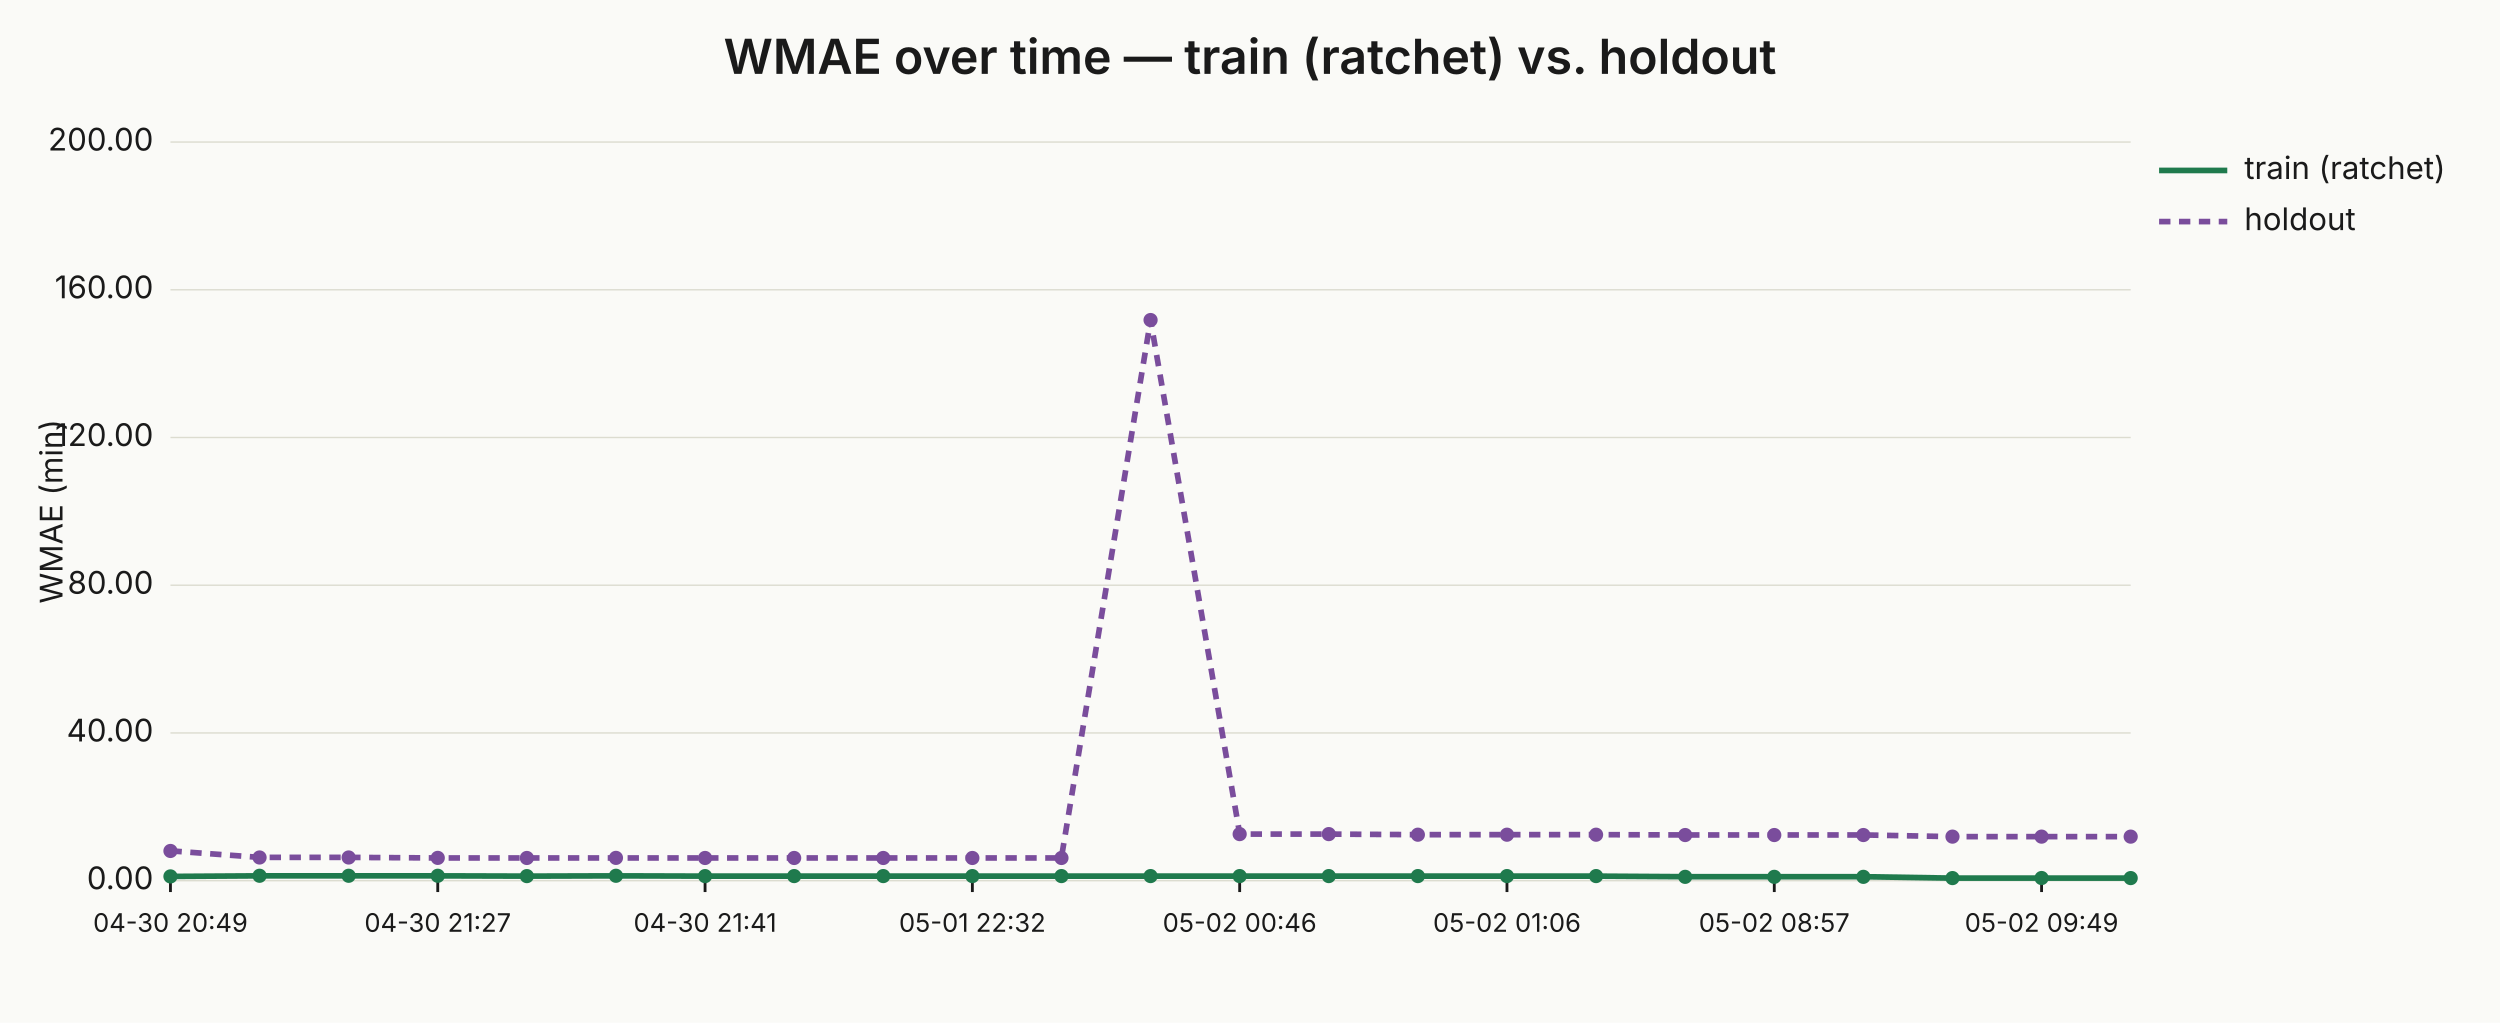
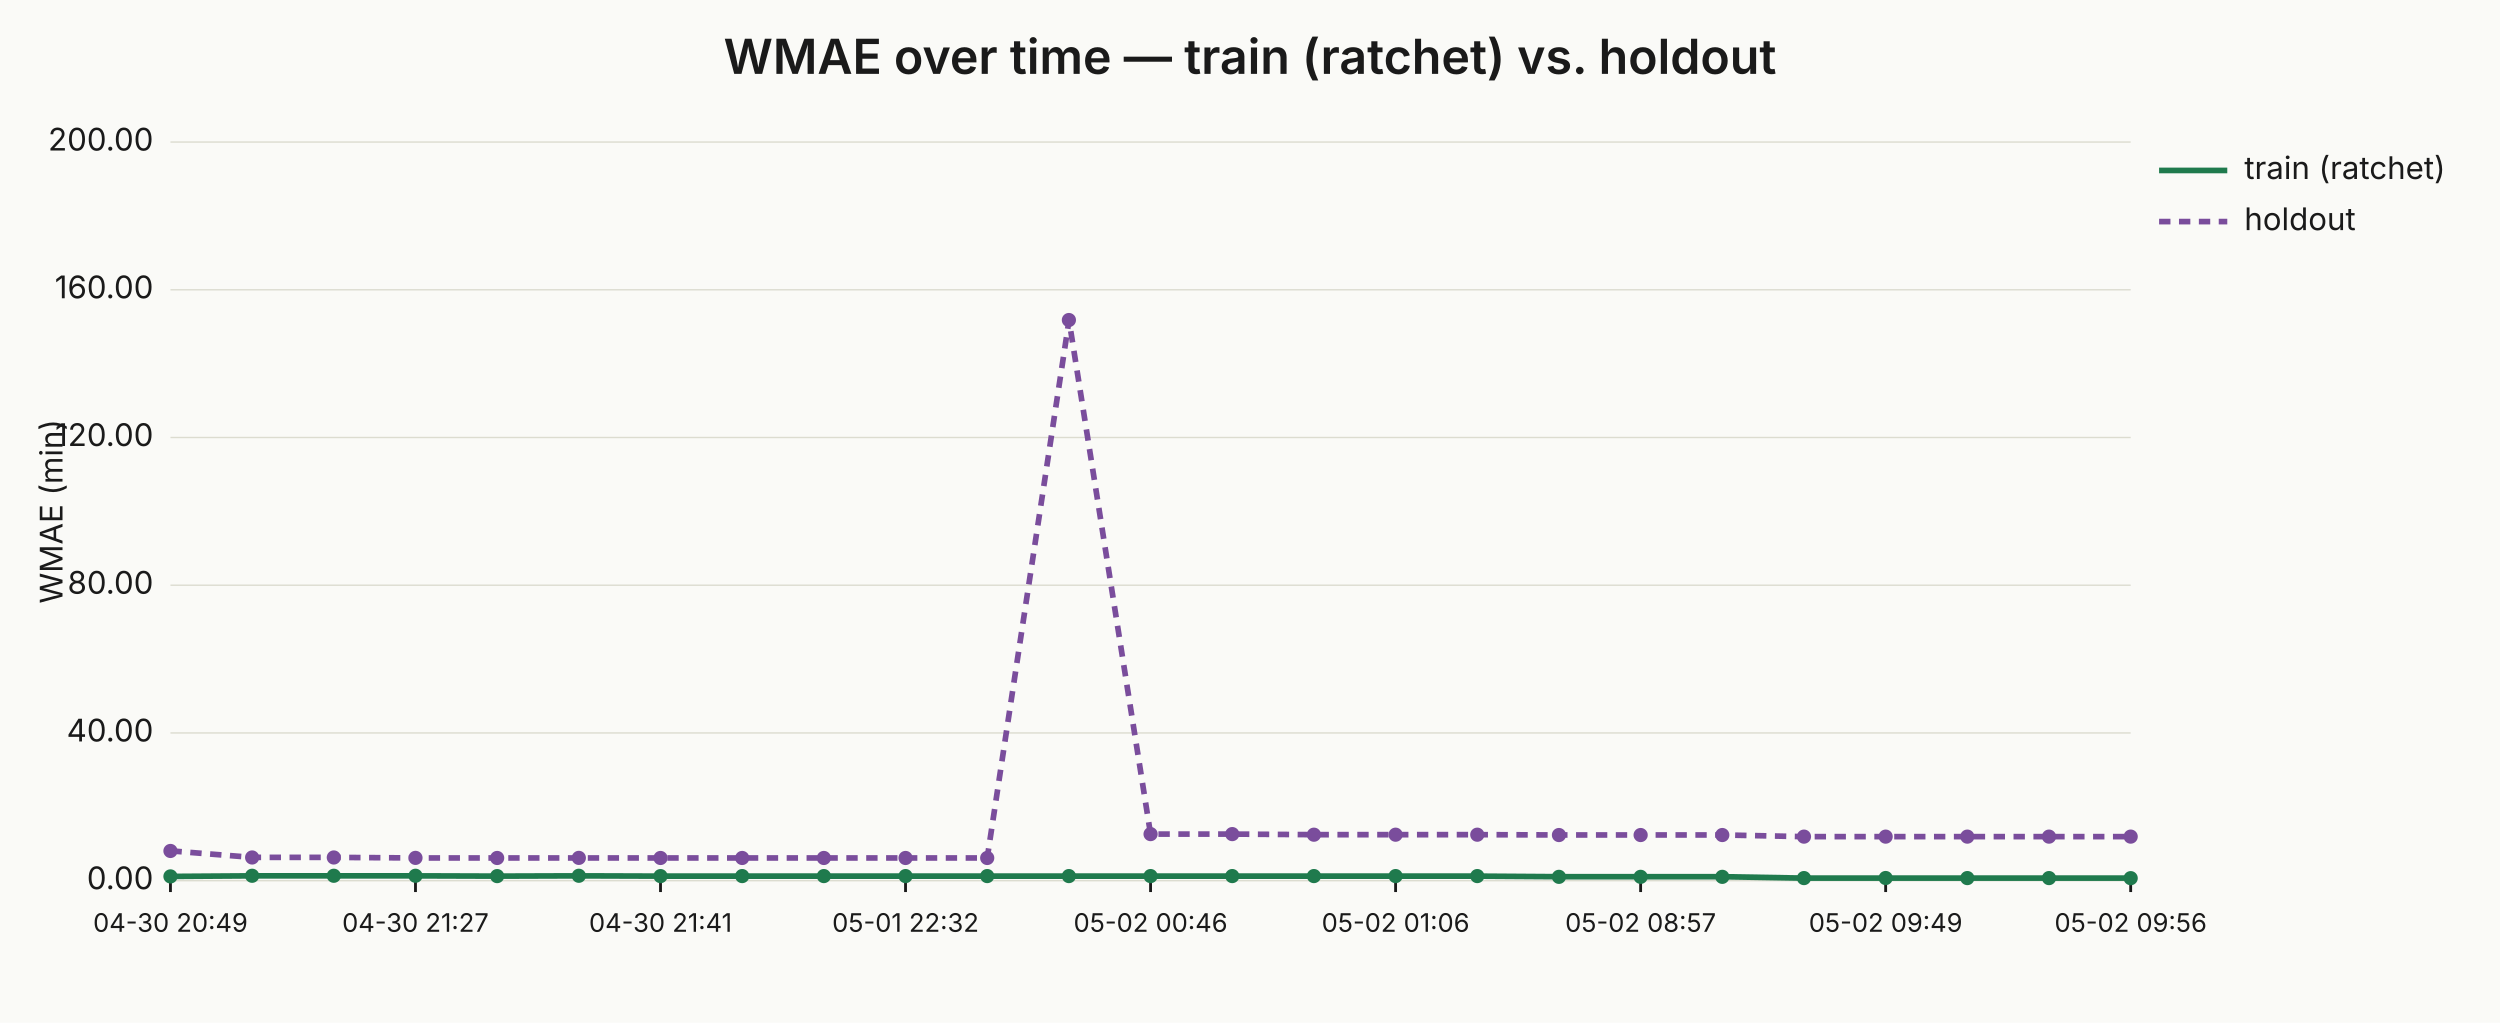
<svg xmlns="http://www.w3.org/2000/svg" viewBox="0 0 880 360" width="880" height="360" font-family="-apple-system, BlinkMacSystemFont, 'Segoe UI', system-ui, sans-serif" font-size="11">
  <rect width="880" height="360" fill="#fafaf7" />
  <text x="440" y="26" text-anchor="middle" fill="#1a1a1a" font-size="17" font-weight="600">WMAE over time — train (ratchet) vs. holdout</text>
  <line x1="60" y1="310" x2="750" y2="310" stroke="#dcdcd0" stroke-width="0.5" />
  <text x="54" y="313" text-anchor="end" fill="#1a1a1a">0.00</text>
  <line x1="60" y1="258" x2="750" y2="258" stroke="#dcdcd0" stroke-width="0.5" />
  <text x="54" y="261" text-anchor="end" fill="#1a1a1a">40.00</text>
  <line x1="60" y1="206" x2="750" y2="206" stroke="#dcdcd0" stroke-width="0.5" />
  <text x="54" y="209" text-anchor="end" fill="#1a1a1a">80.00</text>
  <line x1="60" y1="154" x2="750" y2="154" stroke="#dcdcd0" stroke-width="0.5" />
  <text x="54" y="157" text-anchor="end" fill="#1a1a1a">120.00</text>
  <line x1="60" y1="102" x2="750" y2="102" stroke="#dcdcd0" stroke-width="0.5" />
  <text x="54" y="105" text-anchor="end" fill="#1a1a1a">160.00</text>
  <line x1="60" y1="50" x2="750" y2="50" stroke="#dcdcd0" stroke-width="0.5" />
  <text x="54" y="53" text-anchor="end" fill="#1a1a1a">200.00</text>
  <line x1="60" y1="310" x2="60" y2="314" stroke="#1a1a1a" />
  <text x="60" y="328" text-anchor="middle" fill="#1a1a1a" font-size="9">04-30 20:49</text>
-   <line x1="154.091" y1="310" x2="154.091" y2="314" stroke="#1a1a1a" />
-   <text x="154.091" y="328" text-anchor="middle" fill="#1a1a1a" font-size="9">04-30 21:27</text>
-   <line x1="248.182" y1="310" x2="248.182" y2="314" stroke="#1a1a1a" />
-   <text x="248.182" y="328" text-anchor="middle" fill="#1a1a1a" font-size="9">04-30 21:41</text>
-   <line x1="342.273" y1="310" x2="342.273" y2="314" stroke="#1a1a1a" />
-   <text x="342.273" y="328" text-anchor="middle" fill="#1a1a1a" font-size="9">05-01 22:32</text>
-   <line x1="436.364" y1="310" x2="436.364" y2="314" stroke="#1a1a1a" />
-   <text x="436.364" y="328" text-anchor="middle" fill="#1a1a1a" font-size="9">05-02 00:46</text>
-   <line x1="530.455" y1="310" x2="530.455" y2="314" stroke="#1a1a1a" />
-   <text x="530.455" y="328" text-anchor="middle" fill="#1a1a1a" font-size="9">05-02 01:06</text>
-   <line x1="624.545" y1="310" x2="624.545" y2="314" stroke="#1a1a1a" />
-   <text x="624.545" y="328" text-anchor="middle" fill="#1a1a1a" font-size="9">05-02 08:57</text>
-   <line x1="718.636" y1="310" x2="718.636" y2="314" stroke="#1a1a1a" />
-   <text x="718.636" y="328" text-anchor="middle" fill="#1a1a1a" font-size="9">05-02 09:49</text>
+   <line x1="146.25" y1="310" x2="146.25" y2="314" stroke="#1a1a1a" />
+   <text x="146.25" y="328" text-anchor="middle" fill="#1a1a1a" font-size="9">04-30 21:27</text>
+   <line x1="232.5" y1="310" x2="232.5" y2="314" stroke="#1a1a1a" />
+   <text x="232.5" y="328" text-anchor="middle" fill="#1a1a1a" font-size="9">04-30 21:41</text>
+   <line x1="318.75" y1="310" x2="318.75" y2="314" stroke="#1a1a1a" />
+   <text x="318.75" y="328" text-anchor="middle" fill="#1a1a1a" font-size="9">05-01 22:32</text>
+   <line x1="405" y1="310" x2="405" y2="314" stroke="#1a1a1a" />
+   <text x="405" y="328" text-anchor="middle" fill="#1a1a1a" font-size="9">05-02 00:46</text>
+   <line x1="491.25" y1="310" x2="491.25" y2="314" stroke="#1a1a1a" />
+   <text x="491.25" y="328" text-anchor="middle" fill="#1a1a1a" font-size="9">05-02 01:06</text>
+   <line x1="577.5" y1="310" x2="577.5" y2="314" stroke="#1a1a1a" />
+   <text x="577.5" y="328" text-anchor="middle" fill="#1a1a1a" font-size="9">05-02 08:57</text>
+   <line x1="663.75" y1="310" x2="663.75" y2="314" stroke="#1a1a1a" />
+   <text x="663.75" y="328" text-anchor="middle" fill="#1a1a1a" font-size="9">05-02 09:49</text>
+   <line x1="750" y1="310" x2="750" y2="314" stroke="#1a1a1a" />
+   <text x="750" y="328" text-anchor="middle" fill="#1a1a1a" font-size="9">05-02 09:56</text>
  <text x="22" y="180" transform="rotate(-90 22 180)" text-anchor="middle" fill="#1a1a1a">WMAE (min)</text>
-   <path d="M60.0,308.5 L91.4,308.3 L122.7,308.3 L154.1,308.3 L185.5,308.4 L216.8,308.3 L248.2,308.4 L279.5,308.4 L310.9,308.4 L342.3,308.4 L373.6,308.4 L405.0,308.4 L436.4,308.4 L467.7,308.4 L499.1,308.4 L530.5,308.4 L561.8,308.4 L593.2,308.6 L624.5,308.6 L655.9,308.6 L687.3,309.1 L718.6,309.1 L750.0,309.1" fill="none" stroke="#1f7a4d" stroke-width="2" />
+   <path d="M60.0,308.5 L88.8,308.3 L117.5,308.3 L146.3,308.3 L175.0,308.4 L203.8,308.3 L232.5,308.4 L261.3,308.4 L290.0,308.4 L318.8,308.4 L347.5,308.4 L376.3,308.4 L405.0,308.4 L433.8,308.4 L462.5,308.4 L491.3,308.4 L520.0,308.4 L548.8,308.6 L577.5,308.6 L606.3,308.6 L635.0,309.1 L663.8,309.1 L692.5,309.1 L721.3,309.1 L750.0,309.1" fill="none" stroke="#1f7a4d" stroke-width="2" />
  <circle cx="60" cy="308.497" r="2.5" fill="#1f7a4d" />
-   <circle cx="91.364" cy="308.271" r="2.5" fill="#1f7a4d" />
-   <circle cx="122.727" cy="308.271" r="2.5" fill="#1f7a4d" />
-   <circle cx="154.091" cy="308.271" r="2.5" fill="#1f7a4d" />
-   <circle cx="185.455" cy="308.389" r="2.5" fill="#1f7a4d" />
-   <circle cx="216.818" cy="308.271" r="2.5" fill="#1f7a4d" />
-   <circle cx="248.182" cy="308.389" r="2.5" fill="#1f7a4d" />
-   <circle cx="279.545" cy="308.379" r="2.5" fill="#1f7a4d" />
-   <circle cx="310.909" cy="308.379" r="2.5" fill="#1f7a4d" />
-   <circle cx="342.273" cy="308.379" r="2.5" fill="#1f7a4d" />
-   <circle cx="373.636" cy="308.379" r="2.5" fill="#1f7a4d" />
+   <circle cx="88.75" cy="308.271" r="2.5" fill="#1f7a4d" />
+   <circle cx="117.5" cy="308.271" r="2.5" fill="#1f7a4d" />
+   <circle cx="146.25" cy="308.271" r="2.5" fill="#1f7a4d" />
+   <circle cx="175" cy="308.389" r="2.5" fill="#1f7a4d" />
+   <circle cx="203.75" cy="308.271" r="2.5" fill="#1f7a4d" />
+   <circle cx="232.5" cy="308.389" r="2.5" fill="#1f7a4d" />
+   <circle cx="261.25" cy="308.379" r="2.5" fill="#1f7a4d" />
+   <circle cx="290" cy="308.379" r="2.5" fill="#1f7a4d" />
+   <circle cx="318.75" cy="308.379" r="2.5" fill="#1f7a4d" />
+   <circle cx="347.5" cy="308.379" r="2.5" fill="#1f7a4d" />
+   <circle cx="376.25" cy="308.379" r="2.5" fill="#1f7a4d" />
  <circle cx="405" cy="308.379" r="2.5" fill="#1f7a4d" />
-   <circle cx="436.364" cy="308.379" r="2.5" fill="#1f7a4d" />
-   <circle cx="467.727" cy="308.379" r="2.5" fill="#1f7a4d" />
-   <circle cx="499.091" cy="308.379" r="2.5" fill="#1f7a4d" />
-   <circle cx="530.455" cy="308.379" r="2.5" fill="#1f7a4d" />
-   <circle cx="561.818" cy="308.379" r="2.5" fill="#1f7a4d" />
-   <circle cx="593.182" cy="308.649" r="2.5" fill="#1f7a4d" />
-   <circle cx="624.545" cy="308.649" r="2.5" fill="#1f7a4d" />
-   <circle cx="655.909" cy="308.649" r="2.5" fill="#1f7a4d" />
-   <circle cx="687.273" cy="309.085" r="2.5" fill="#1f7a4d" />
-   <circle cx="718.636" cy="309.063" r="2.5" fill="#1f7a4d" />
-   <circle cx="750" cy="309.085" r="2.5" fill="#1f7a4d" />
-   <path d="M60.0,299.5 L91.4,301.8 L122.7,301.8 L154.1,302.0 L185.5,302.0 L216.8,302.0 L248.2,302.0 L279.5,302.0 L310.9,302.0 L342.3,302.0 L373.6,302.0 L405.0,112.7 L436.4,293.6 L467.7,293.6 L499.1,293.8 L530.5,293.8 L561.8,293.8 L593.2,293.9 L624.5,293.9 L655.9,293.9 L687.3,294.5 L718.6,294.5 L750.0,294.5" fill="none" stroke="#7a4d9c" stroke-width="2" stroke-dasharray="4,3" />
+   <circle cx="433.75" cy="308.379" r="2.5" fill="#1f7a4d" />
+   <circle cx="462.5" cy="308.379" r="2.5" fill="#1f7a4d" />
+   <circle cx="491.25" cy="308.379" r="2.5" fill="#1f7a4d" />
+   <circle cx="520" cy="308.379" r="2.5" fill="#1f7a4d" />
+   <circle cx="548.75" cy="308.649" r="2.5" fill="#1f7a4d" />
+   <circle cx="577.5" cy="308.649" r="2.5" fill="#1f7a4d" />
+   <circle cx="606.25" cy="308.649" r="2.5" fill="#1f7a4d" />
+   <circle cx="635" cy="309.085" r="2.5" fill="#1f7a4d" />
+   <circle cx="663.75" cy="309.063" r="2.5" fill="#1f7a4d" />
+   <circle cx="692.5" cy="309.085" r="2.5" fill="#1f7a4d" />
+   <circle cx="721.25" cy="309.085" r="2.5" fill="#1f7a4d" />
+   <circle cx="750" cy="309.114" r="2.5" fill="#1f7a4d" />
+   <path d="M60.0,299.5 L88.8,301.8 L117.5,301.8 L146.3,302.0 L175.0,302.0 L203.8,302.0 L232.5,302.0 L261.3,302.0 L290.0,302.0 L318.8,302.0 L347.5,302.0 L376.3,112.7 L405.0,293.6 L433.8,293.6 L462.5,293.8 L491.3,293.8 L520.0,293.8 L548.8,293.9 L577.5,293.9 L606.3,293.9 L635.0,294.5 L663.8,294.5 L692.5,294.5 L721.3,294.5 L750.0,294.5" fill="none" stroke="#7a4d9c" stroke-width="2" stroke-dasharray="4,3" />
  <circle cx="60" cy="299.538" r="2.5" fill="#7a4d9c" />
-   <circle cx="91.364" cy="301.834" r="2.5" fill="#7a4d9c" />
-   <circle cx="122.727" cy="301.834" r="2.5" fill="#7a4d9c" />
-   <circle cx="154.091" cy="301.975" r="2.5" fill="#7a4d9c" />
-   <circle cx="185.455" cy="302.008" r="2.5" fill="#7a4d9c" />
-   <circle cx="216.818" cy="301.975" r="2.5" fill="#7a4d9c" />
-   <circle cx="248.182" cy="302.008" r="2.5" fill="#7a4d9c" />
-   <circle cx="279.545" cy="302.008" r="2.5" fill="#7a4d9c" />
-   <circle cx="310.909" cy="302.008" r="2.5" fill="#7a4d9c" />
-   <circle cx="342.273" cy="302.008" r="2.5" fill="#7a4d9c" />
-   <circle cx="373.636" cy="302.008" r="2.5" fill="#7a4d9c" />
-   <circle cx="405" cy="112.652" r="2.5" fill="#7a4d9c" />
-   <circle cx="436.364" cy="293.603" r="2.5" fill="#7a4d9c" />
-   <circle cx="467.727" cy="293.603" r="2.5" fill="#7a4d9c" />
-   <circle cx="499.091" cy="293.814" r="2.5" fill="#7a4d9c" />
-   <circle cx="530.455" cy="293.814" r="2.5" fill="#7a4d9c" />
-   <circle cx="561.818" cy="293.814" r="2.5" fill="#7a4d9c" />
-   <circle cx="593.182" cy="293.932" r="2.5" fill="#7a4d9c" />
-   <circle cx="624.545" cy="293.932" r="2.5" fill="#7a4d9c" />
-   <circle cx="655.909" cy="293.932" r="2.5" fill="#7a4d9c" />
-   <circle cx="687.273" cy="294.493" r="2.5" fill="#7a4d9c" />
-   <circle cx="718.636" cy="294.493" r="2.5" fill="#7a4d9c" />
-   <circle cx="750" cy="294.493" r="2.5" fill="#7a4d9c" />
+   <circle cx="88.75" cy="301.834" r="2.5" fill="#7a4d9c" />
+   <circle cx="117.5" cy="301.834" r="2.5" fill="#7a4d9c" />
+   <circle cx="146.25" cy="301.975" r="2.5" fill="#7a4d9c" />
+   <circle cx="175" cy="302.008" r="2.5" fill="#7a4d9c" />
+   <circle cx="203.75" cy="301.975" r="2.5" fill="#7a4d9c" />
+   <circle cx="232.5" cy="302.008" r="2.5" fill="#7a4d9c" />
+   <circle cx="261.25" cy="302.008" r="2.5" fill="#7a4d9c" />
+   <circle cx="290" cy="302.008" r="2.5" fill="#7a4d9c" />
+   <circle cx="318.75" cy="302.008" r="2.5" fill="#7a4d9c" />
+   <circle cx="347.5" cy="302.008" r="2.5" fill="#7a4d9c" />
+   <circle cx="376.25" cy="112.652" r="2.5" fill="#7a4d9c" />
+   <circle cx="405" cy="293.603" r="2.5" fill="#7a4d9c" />
+   <circle cx="433.75" cy="293.603" r="2.5" fill="#7a4d9c" />
+   <circle cx="462.5" cy="293.814" r="2.5" fill="#7a4d9c" />
+   <circle cx="491.25" cy="293.814" r="2.5" fill="#7a4d9c" />
+   <circle cx="520" cy="293.814" r="2.5" fill="#7a4d9c" />
+   <circle cx="548.75" cy="293.932" r="2.5" fill="#7a4d9c" />
+   <circle cx="577.5" cy="293.932" r="2.5" fill="#7a4d9c" />
+   <circle cx="606.25" cy="293.932" r="2.5" fill="#7a4d9c" />
+   <circle cx="635" cy="294.493" r="2.5" fill="#7a4d9c" />
+   <circle cx="663.75" cy="294.493" r="2.5" fill="#7a4d9c" />
+   <circle cx="692.5" cy="294.493" r="2.5" fill="#7a4d9c" />
+   <circle cx="721.25" cy="294.493" r="2.5" fill="#7a4d9c" />
+   <circle cx="750" cy="294.488" r="2.5" fill="#7a4d9c" />
  <line x1="760" y1="60" x2="784" y2="60" stroke="#1f7a4d" stroke-width="2" />
  <text x="790" y="63" fill="#1a1a1a">train (ratchet)</text>
  <line x1="760" y1="78" x2="784" y2="78" stroke="#7a4d9c" stroke-width="2" stroke-dasharray="4,3" />
  <text x="790" y="81" fill="#1a1a1a">holdout</text>
</svg>
